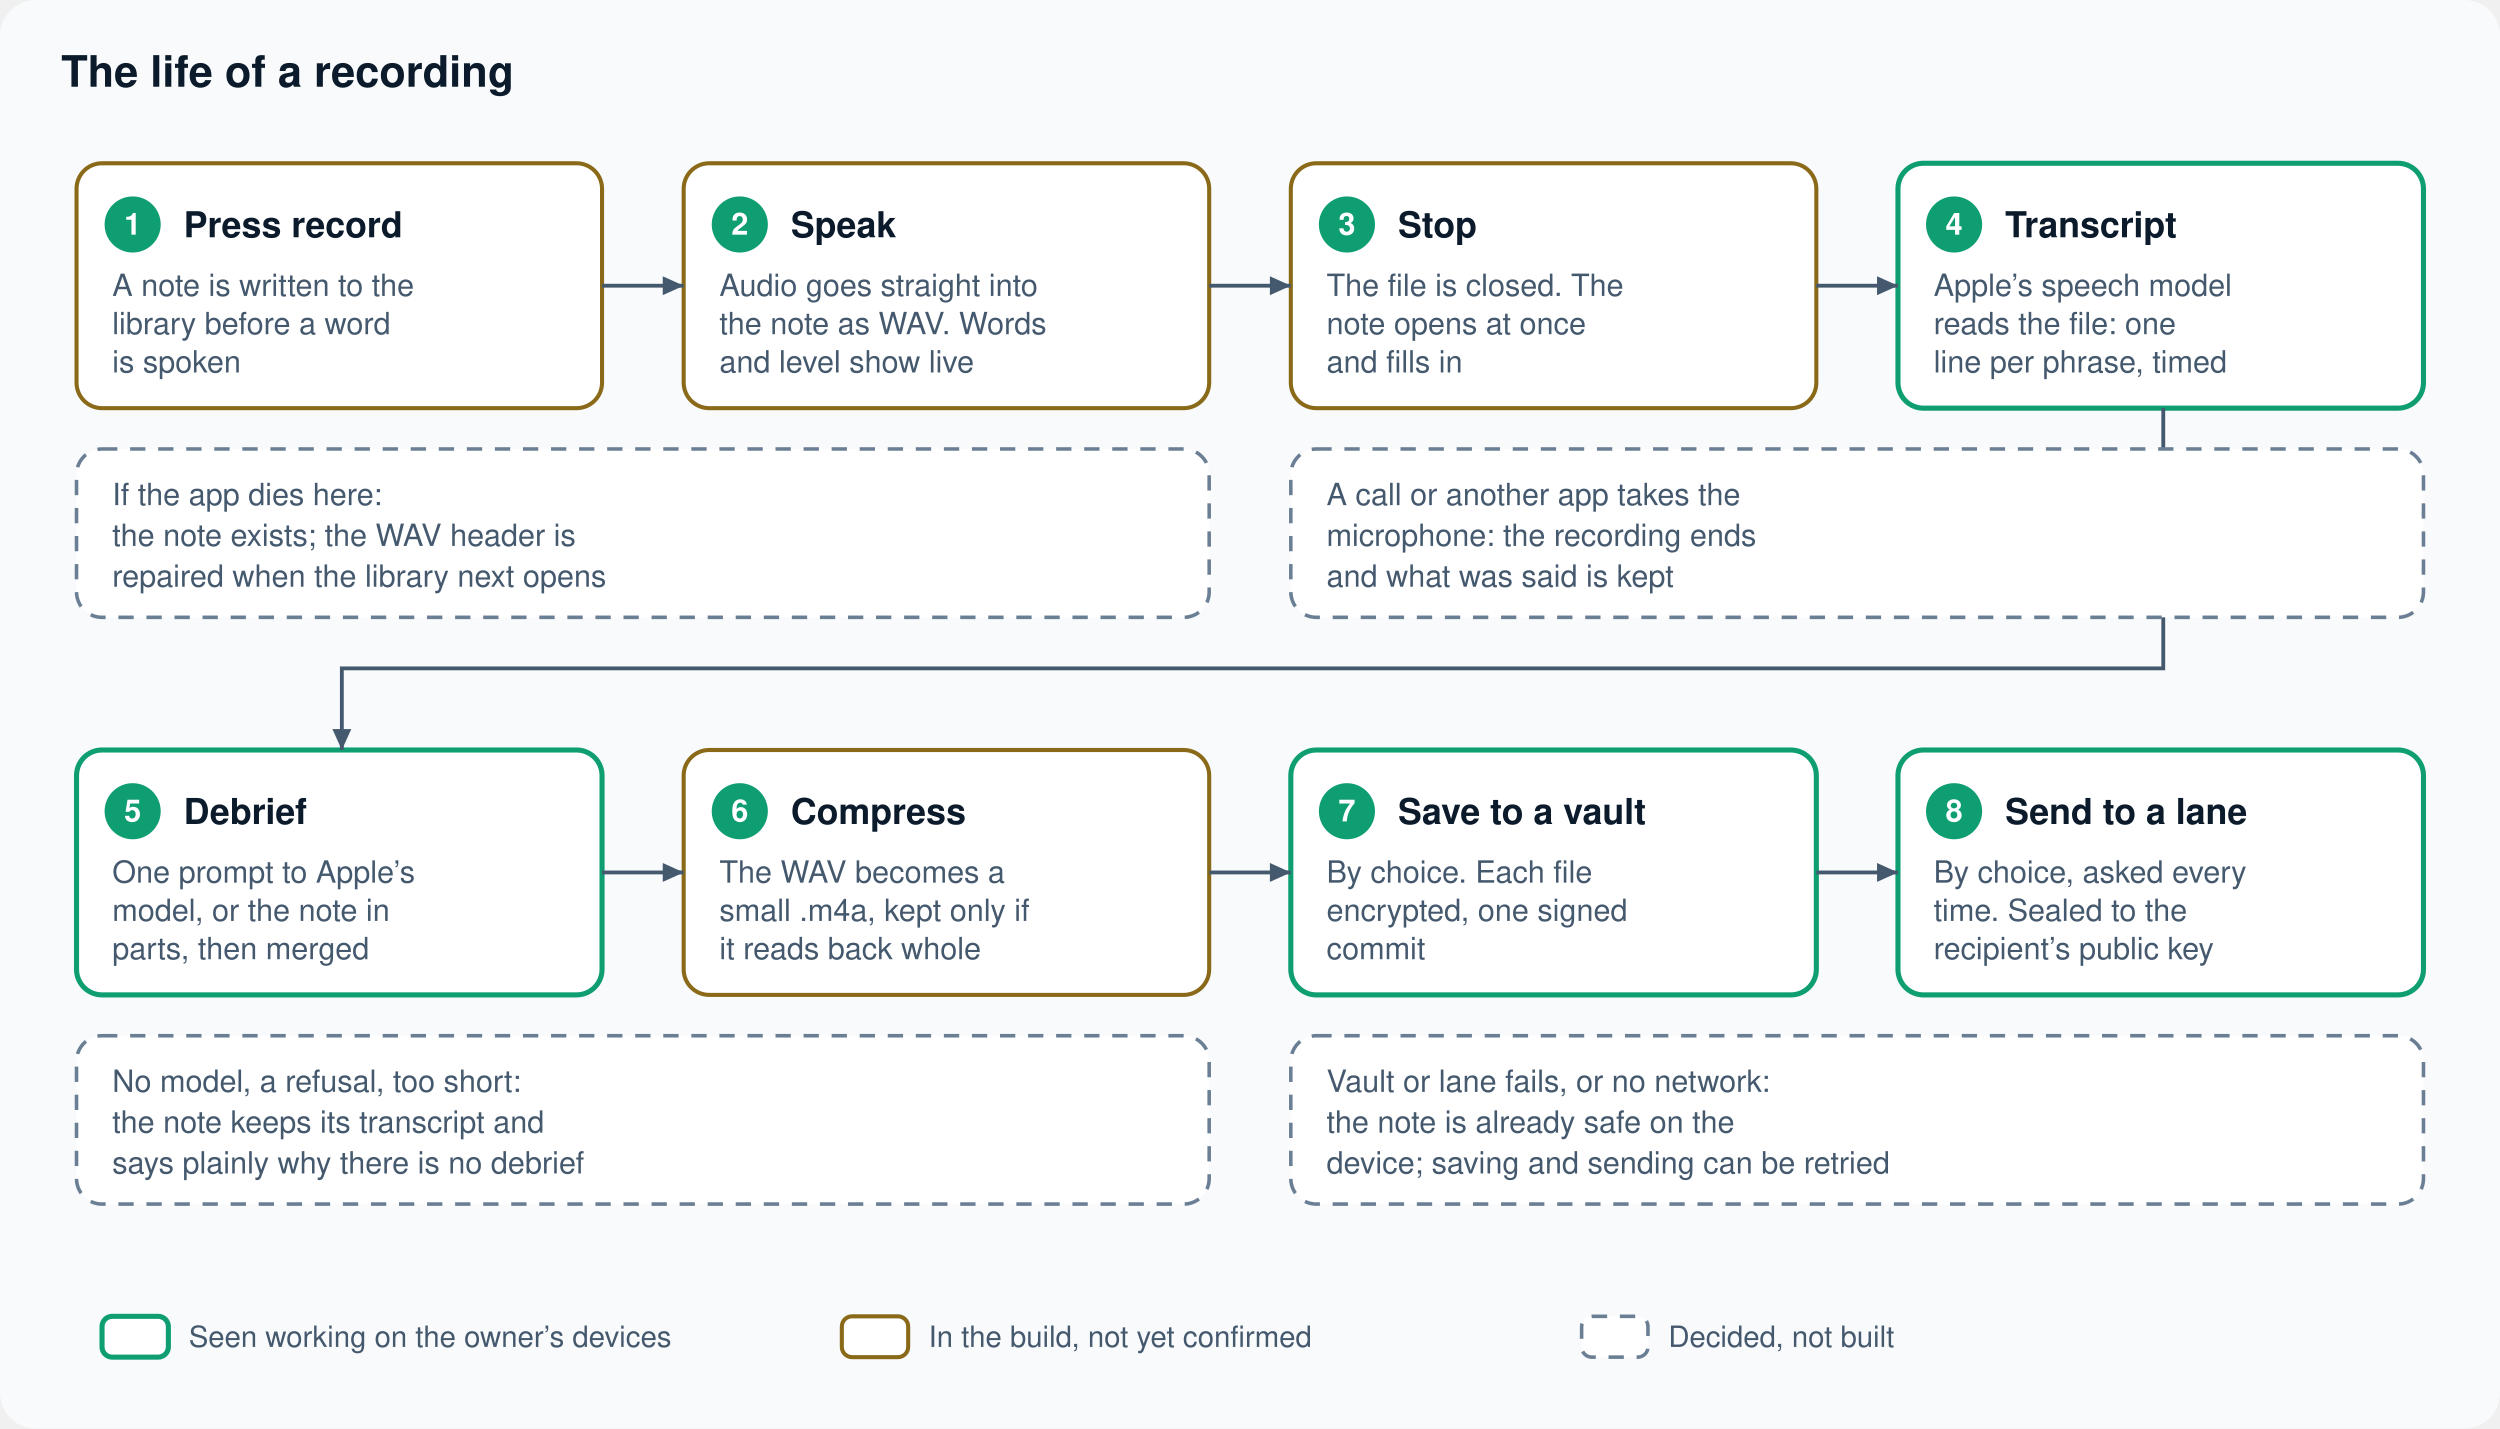
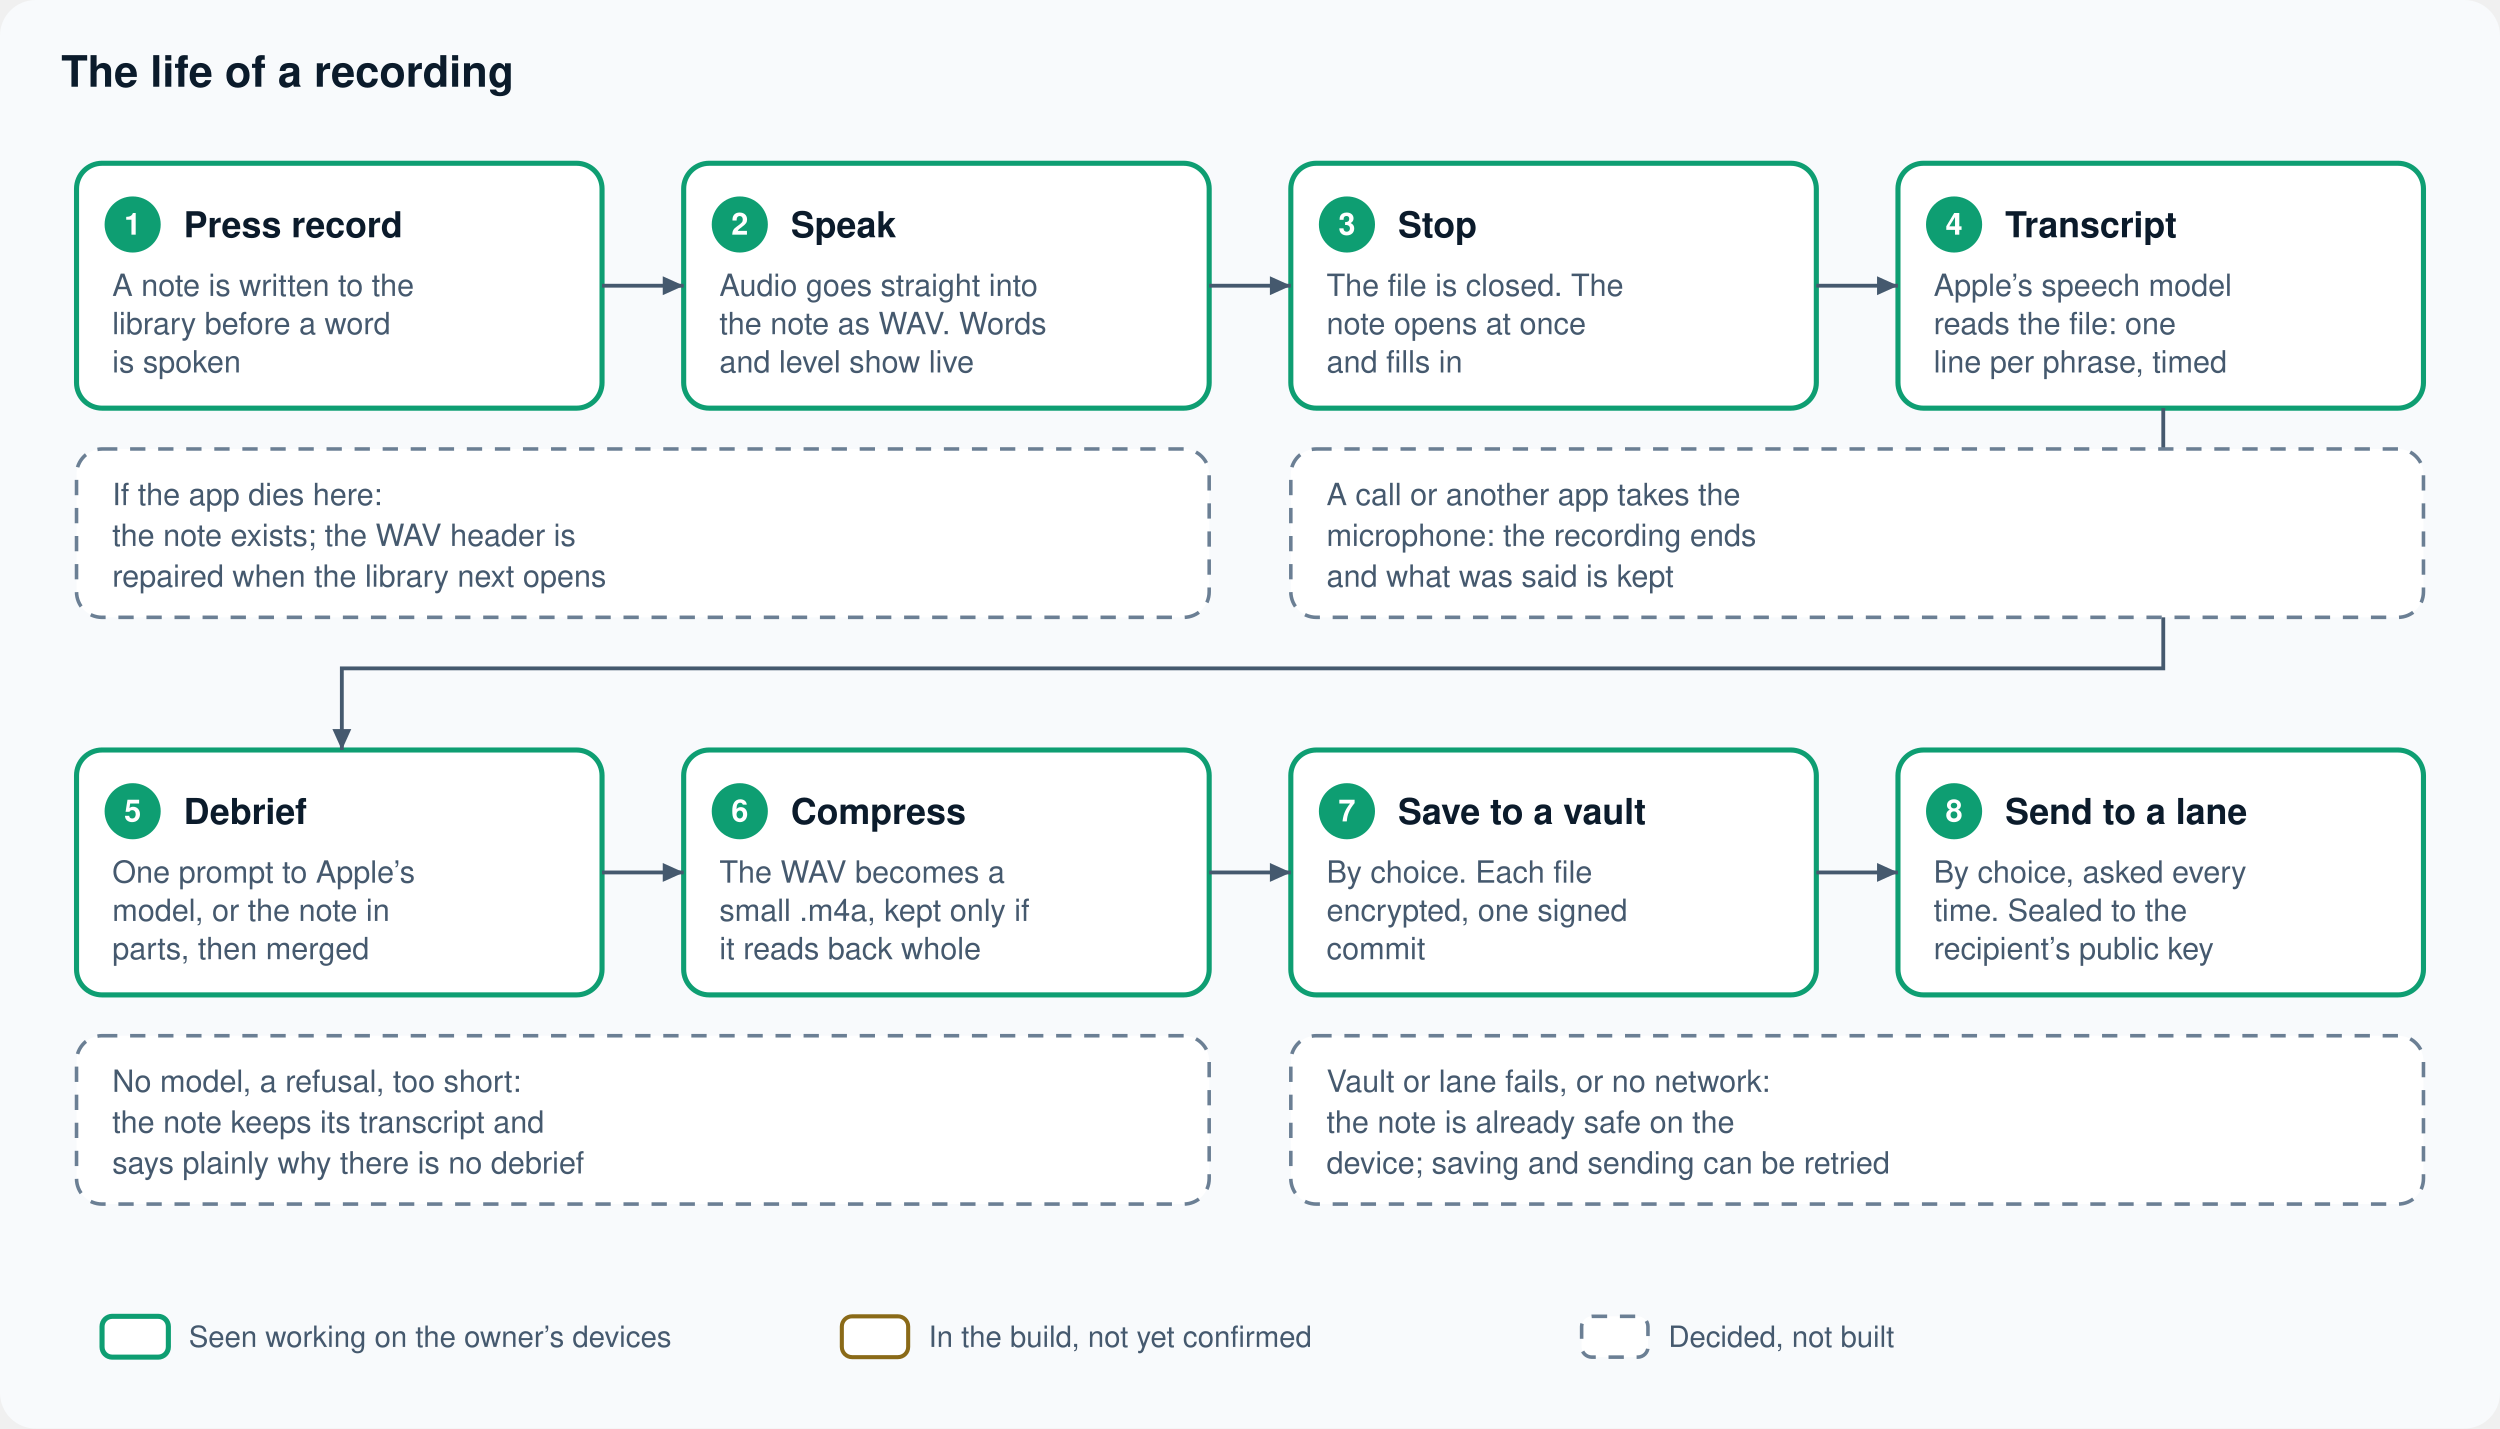
<svg xmlns="http://www.w3.org/2000/svg" viewBox="0 0 980 560" width="980" height="560" role="img" aria-labelledby="t d">
  <style>
  .bg{fill:#F8FAFC} .box{fill:#FFFFFF;stroke:#C9D5E0;stroke-width:1.2} .zone{fill:none;stroke:#9FB2C4;stroke-width:1.2;stroke-dasharray:2 4}
  .live{stroke:#0E9E72;stroke-width:2} .test{stroke:#8A6A18;stroke-width:1.6} .plan{stroke:#6B7F94;stroke-width:1.4;stroke-dasharray:6 5}
  .t{font:600 14px -apple-system,BlinkMacSystemFont,'Segoe UI',Helvetica,Arial,sans-serif;fill:#0B1B2B}
  .s{font:400 12px -apple-system,BlinkMacSystemFont,'Segoe UI',Helvetica,Arial,sans-serif;fill:#45596E}
  .z{font:600 12px -apple-system,BlinkMacSystemFont,'Segoe UI',Helvetica,Arial,sans-serif;fill:#6B7F94;letter-spacing:.06em}
  .h{font:700 17px -apple-system,BlinkMacSystemFont,'Segoe UI',Helvetica,Arial,sans-serif;fill:#0B1B2B}
  .l{font:400 11.5px -apple-system,BlinkMacSystemFont,'Segoe UI',Helvetica,Arial,sans-serif;fill:#45596E}
  .a{fill:none;stroke:#45596E;stroke-width:1.5} .a.live{stroke:#0E9E72;stroke-width:2} .a.plan{stroke:#6B7F94;stroke-dasharray:6 5}
  .hd{fill:#45596E} .hd.live{fill:#0E9E72} .hd.plan{fill:#6B7F94} .n{fill:#0E9E72} .nt{font:700 12px -apple-system,Helvetica,Arial,sans-serif;fill:#FFFFFF}
  .lb{fill:#F8FAFC}
  @media (prefers-color-scheme: dark){
    .bg{fill:#08131F} .box{fill:#0E1E2E;stroke:#2B3F53} .zone{stroke:#48607A} .live{stroke:#12C08A} .test{stroke:#F0B429} .plan{stroke:#8CA2B8}
    .t,.h{fill:#F2F6FA} .s,.l{fill:#A8BBCE} .z{fill:#8CA2B8} .a{stroke:#A8BBCE} .a.live{stroke:#12C08A} .a.plan{stroke:#8CA2B8}
    .hd{fill:#A8BBCE} .hd.live{fill:#12C08A} .hd.plan{fill:#8CA2B8} .n{fill:#12C08A} .nt{fill:#04231A} .lb{fill:#08131F}
  }
</style>
  <rect class="bg" width="980" height="560" rx="14" />
  <text class="h" x="24" y="34">The life of a recording</text>
-   <rect class="box test" x="30" y="64" width="206" height="96" rx="10" />
+   <rect class="box live" x="30" y="64" width="206" height="96" rx="10" />
  <text class="t" x="42" y="86" />
  <circle class="n" cx="52" cy="88" r="11" />
  <text class="nt" x="52" y="92" text-anchor="middle">1</text>
  <text class="t" x="72" y="93" text-anchor="start">Press record</text>
  <text class="s" x="44" y="116" text-anchor="start">A note is written to the</text>
  <text class="s" x="44" y="131" text-anchor="start">library before a word</text>
  <text class="s" x="44" y="146" text-anchor="start">is spoken</text>
-   <rect class="box test" x="268" y="64" width="206" height="96" rx="10" />
+   <rect class="box live" x="268" y="64" width="206" height="96" rx="10" />
  <text class="t" x="280" y="86" />
  <circle class="n" cx="290" cy="88" r="11" />
  <text class="nt" x="290" y="92" text-anchor="middle">2</text>
  <text class="t" x="310" y="93" text-anchor="start">Speak</text>
  <text class="s" x="282" y="116" text-anchor="start">Audio goes straight into</text>
  <text class="s" x="282" y="131" text-anchor="start">the note as WAV. Words</text>
  <text class="s" x="282" y="146" text-anchor="start">and level show live</text>
-   <rect class="box test" x="506" y="64" width="206" height="96" rx="10" />
+   <rect class="box live" x="506" y="64" width="206" height="96" rx="10" />
  <text class="t" x="518" y="86" />
  <circle class="n" cx="528" cy="88" r="11" />
  <text class="nt" x="528" y="92" text-anchor="middle">3</text>
  <text class="t" x="548" y="93" text-anchor="start">Stop</text>
  <text class="s" x="520" y="116" text-anchor="start">The file is closed. The</text>
  <text class="s" x="520" y="131" text-anchor="start">note opens at once</text>
  <text class="s" x="520" y="146" text-anchor="start">and fills in</text>
  <rect class="box live" x="744" y="64" width="206" height="96" rx="10" />
  <text class="t" x="756" y="86" />
  <circle class="n" cx="766" cy="88" r="11" />
  <text class="nt" x="766" y="92" text-anchor="middle">4</text>
  <text class="t" x="786" y="93" text-anchor="start">Transcript</text>
  <text class="s" x="758" y="116" text-anchor="start">Apple’s speech model</text>
  <text class="s" x="758" y="131" text-anchor="start">reads the file: one</text>
  <text class="s" x="758" y="146" text-anchor="start">line per phrase, timed</text>
  <rect class="box live" x="30" y="294" width="206" height="96" rx="10" />
  <text class="t" x="42" y="316" />
  <circle class="n" cx="52" cy="318" r="11" />
  <text class="nt" x="52" y="322" text-anchor="middle">5</text>
  <text class="t" x="72" y="323" text-anchor="start">Debrief</text>
  <text class="s" x="44" y="346" text-anchor="start">One prompt to Apple’s</text>
  <text class="s" x="44" y="361" text-anchor="start">model, or the note in</text>
  <text class="s" x="44" y="376" text-anchor="start">parts, then merged</text>
-   <rect class="box test" x="268" y="294" width="206" height="96" rx="10" />
+   <rect class="box live" x="268" y="294" width="206" height="96" rx="10" />
  <text class="t" x="280" y="316" />
  <circle class="n" cx="290" cy="318" r="11" />
  <text class="nt" x="290" y="322" text-anchor="middle">6</text>
  <text class="t" x="310" y="323" text-anchor="start">Compress</text>
  <text class="s" x="282" y="346" text-anchor="start">The WAV becomes a</text>
  <text class="s" x="282" y="361" text-anchor="start">small .m4a, kept only if</text>
  <text class="s" x="282" y="376" text-anchor="start">it reads back whole</text>
  <rect class="box live" x="506" y="294" width="206" height="96" rx="10" />
  <text class="t" x="518" y="316" />
  <circle class="n" cx="528" cy="318" r="11" />
  <text class="nt" x="528" y="322" text-anchor="middle">7</text>
  <text class="t" x="548" y="323" text-anchor="start">Save to a vault</text>
  <text class="s" x="520" y="346" text-anchor="start">By choice. Each file</text>
  <text class="s" x="520" y="361" text-anchor="start">encrypted, one signed</text>
  <text class="s" x="520" y="376" text-anchor="start">commit</text>
  <rect class="box live" x="744" y="294" width="206" height="96" rx="10" />
  <text class="t" x="756" y="316" />
  <circle class="n" cx="766" cy="318" r="11" />
  <text class="nt" x="766" y="322" text-anchor="middle">8</text>
  <text class="t" x="786" y="323" text-anchor="start">Send to a lane</text>
  <text class="s" x="758" y="346" text-anchor="start">By choice, asked every</text>
  <text class="s" x="758" y="361" text-anchor="start">time. Sealed to the</text>
  <text class="s" x="758" y="376" text-anchor="start">recipient’s public key</text>
  <path class="a " d="M236 112 L268 112" />
  <polygon class="hd " points="268.0,112.0 259.8,115.7 259.8,108.3" />
  <path class="a " d="M236 342 L268 342" />
  <polygon class="hd " points="268.0,342.0 259.8,345.7 259.8,338.3" />
  <path class="a " d="M474 112 L506 112" />
  <polygon class="hd " points="506.0,112.0 497.8,115.7 497.8,108.3" />
  <path class="a " d="M474 342 L506 342" />
  <polygon class="hd " points="506.0,342.0 497.8,345.7 497.8,338.3" />
  <path class="a " d="M712 112 L744 112" />
  <polygon class="hd " points="744.0,112.0 735.8,115.7 735.8,108.3" />
  <path class="a " d="M712 342 L744 342" />
  <polygon class="hd " points="744.0,342.0 735.8,345.7 735.8,338.3" />
  <path class="a " d="M848 160 L848 262 L134 262 L134 294" />
  <polygon class="hd " points="134.0,294.0 130.3,285.8 137.7,285.8" />
  <rect class="box plan" x="30" y="176" width="444" height="66" rx="10" />
  <text class="s" x="44" y="198" text-anchor="start">If the app dies here:</text>
  <text class="s" x="44" y="214" text-anchor="start">the note exists; the WAV header is</text>
  <text class="s" x="44" y="230" text-anchor="start">repaired when the library next opens</text>
  <rect class="box plan" x="506" y="176" width="444" height="66" rx="10" />
  <text class="s" x="520" y="198" text-anchor="start">A call or another app takes the</text>
  <text class="s" x="520" y="214" text-anchor="start">microphone: the recording ends</text>
  <text class="s" x="520" y="230" text-anchor="start">and what was said is kept</text>
  <rect class="box plan" x="30" y="406" width="444" height="66" rx="10" />
  <text class="s" x="44" y="428" text-anchor="start">No model, a refusal, too short:</text>
  <text class="s" x="44" y="444" text-anchor="start">the note keeps its transcript and</text>
  <text class="s" x="44" y="460" text-anchor="start">says plainly why there is no debrief</text>
  <rect class="box plan" x="506" y="406" width="444" height="66" rx="10" />
  <text class="s" x="520" y="428" text-anchor="start">Vault or lane fails, or no network:</text>
  <text class="s" x="520" y="444" text-anchor="start">the note is already safe on the</text>
  <text class="s" x="520" y="460" text-anchor="start">device; saving and sending can be retried</text>
  <rect class="box live" x="40" y="516" width="26" height="16" rx="4" />
  <text class="l" x="74" y="528">Seen working on the owner’s devices</text>
  <rect class="box test" x="330" y="516" width="26" height="16" rx="4" />
  <text class="l" x="364" y="528">In the build, not yet confirmed</text>
  <rect class="box plan" x="620" y="516" width="26" height="16" rx="4" />
  <text class="l" x="654" y="528">Decided, not built</text>
</svg>
